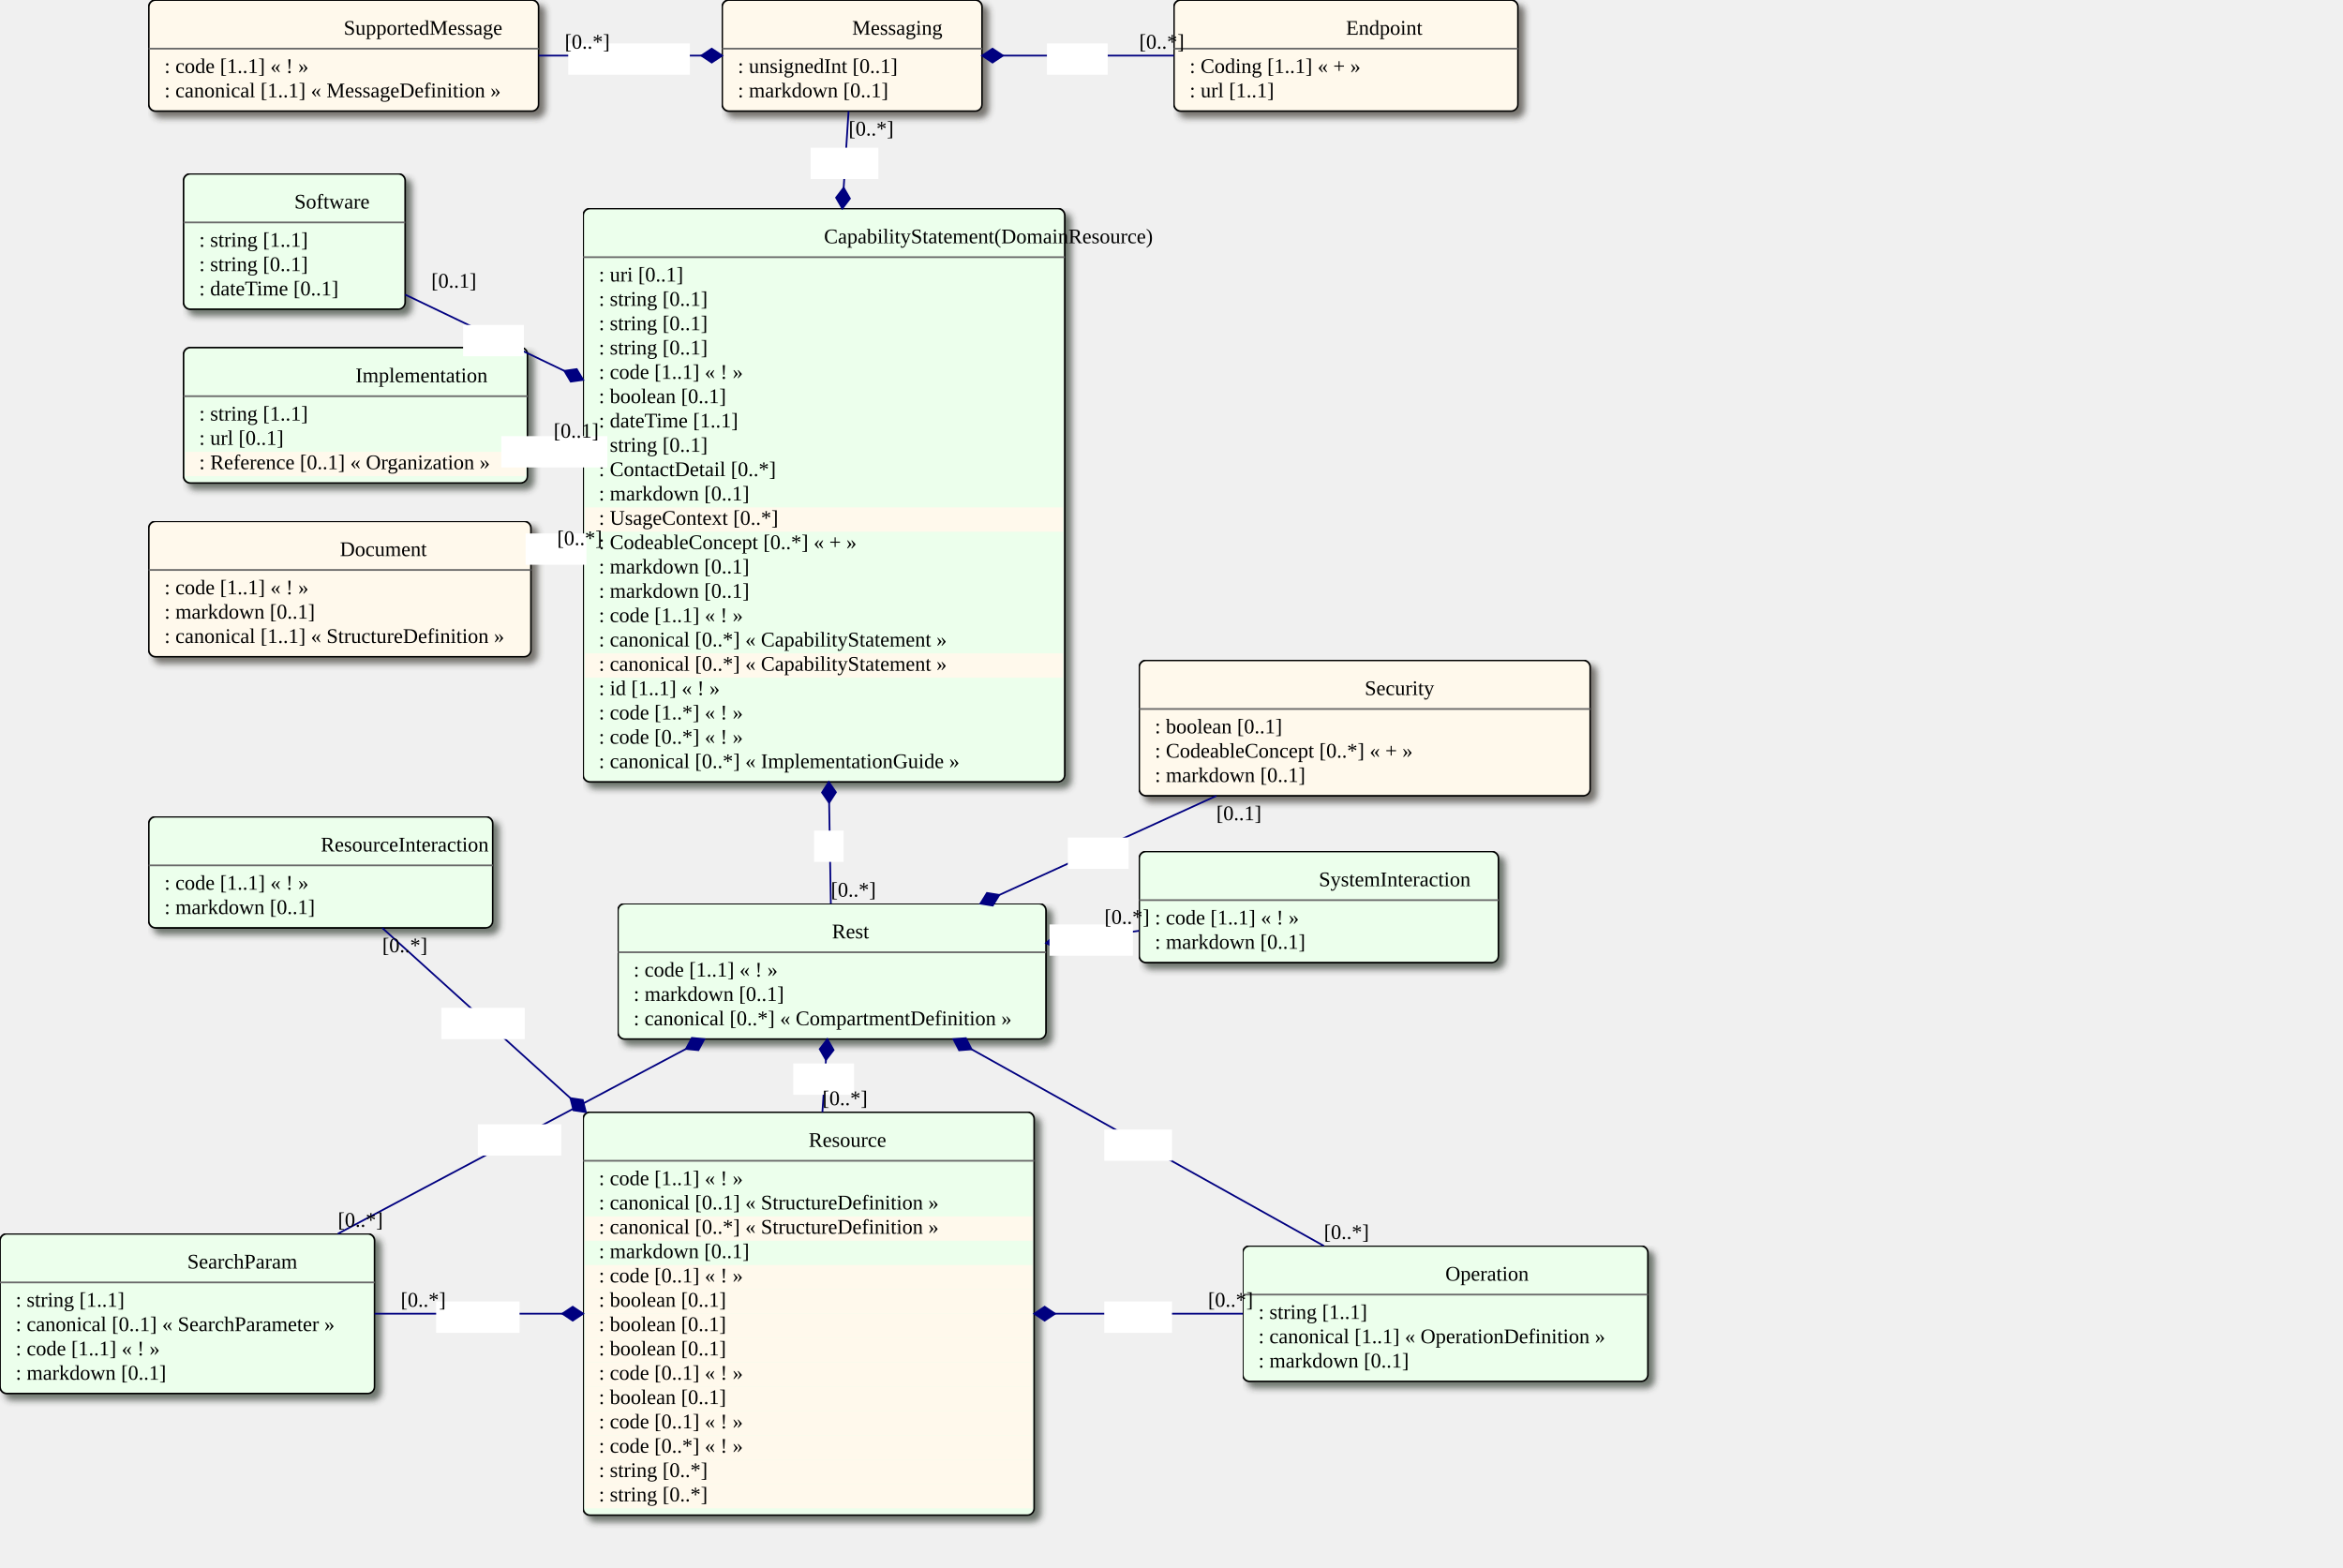
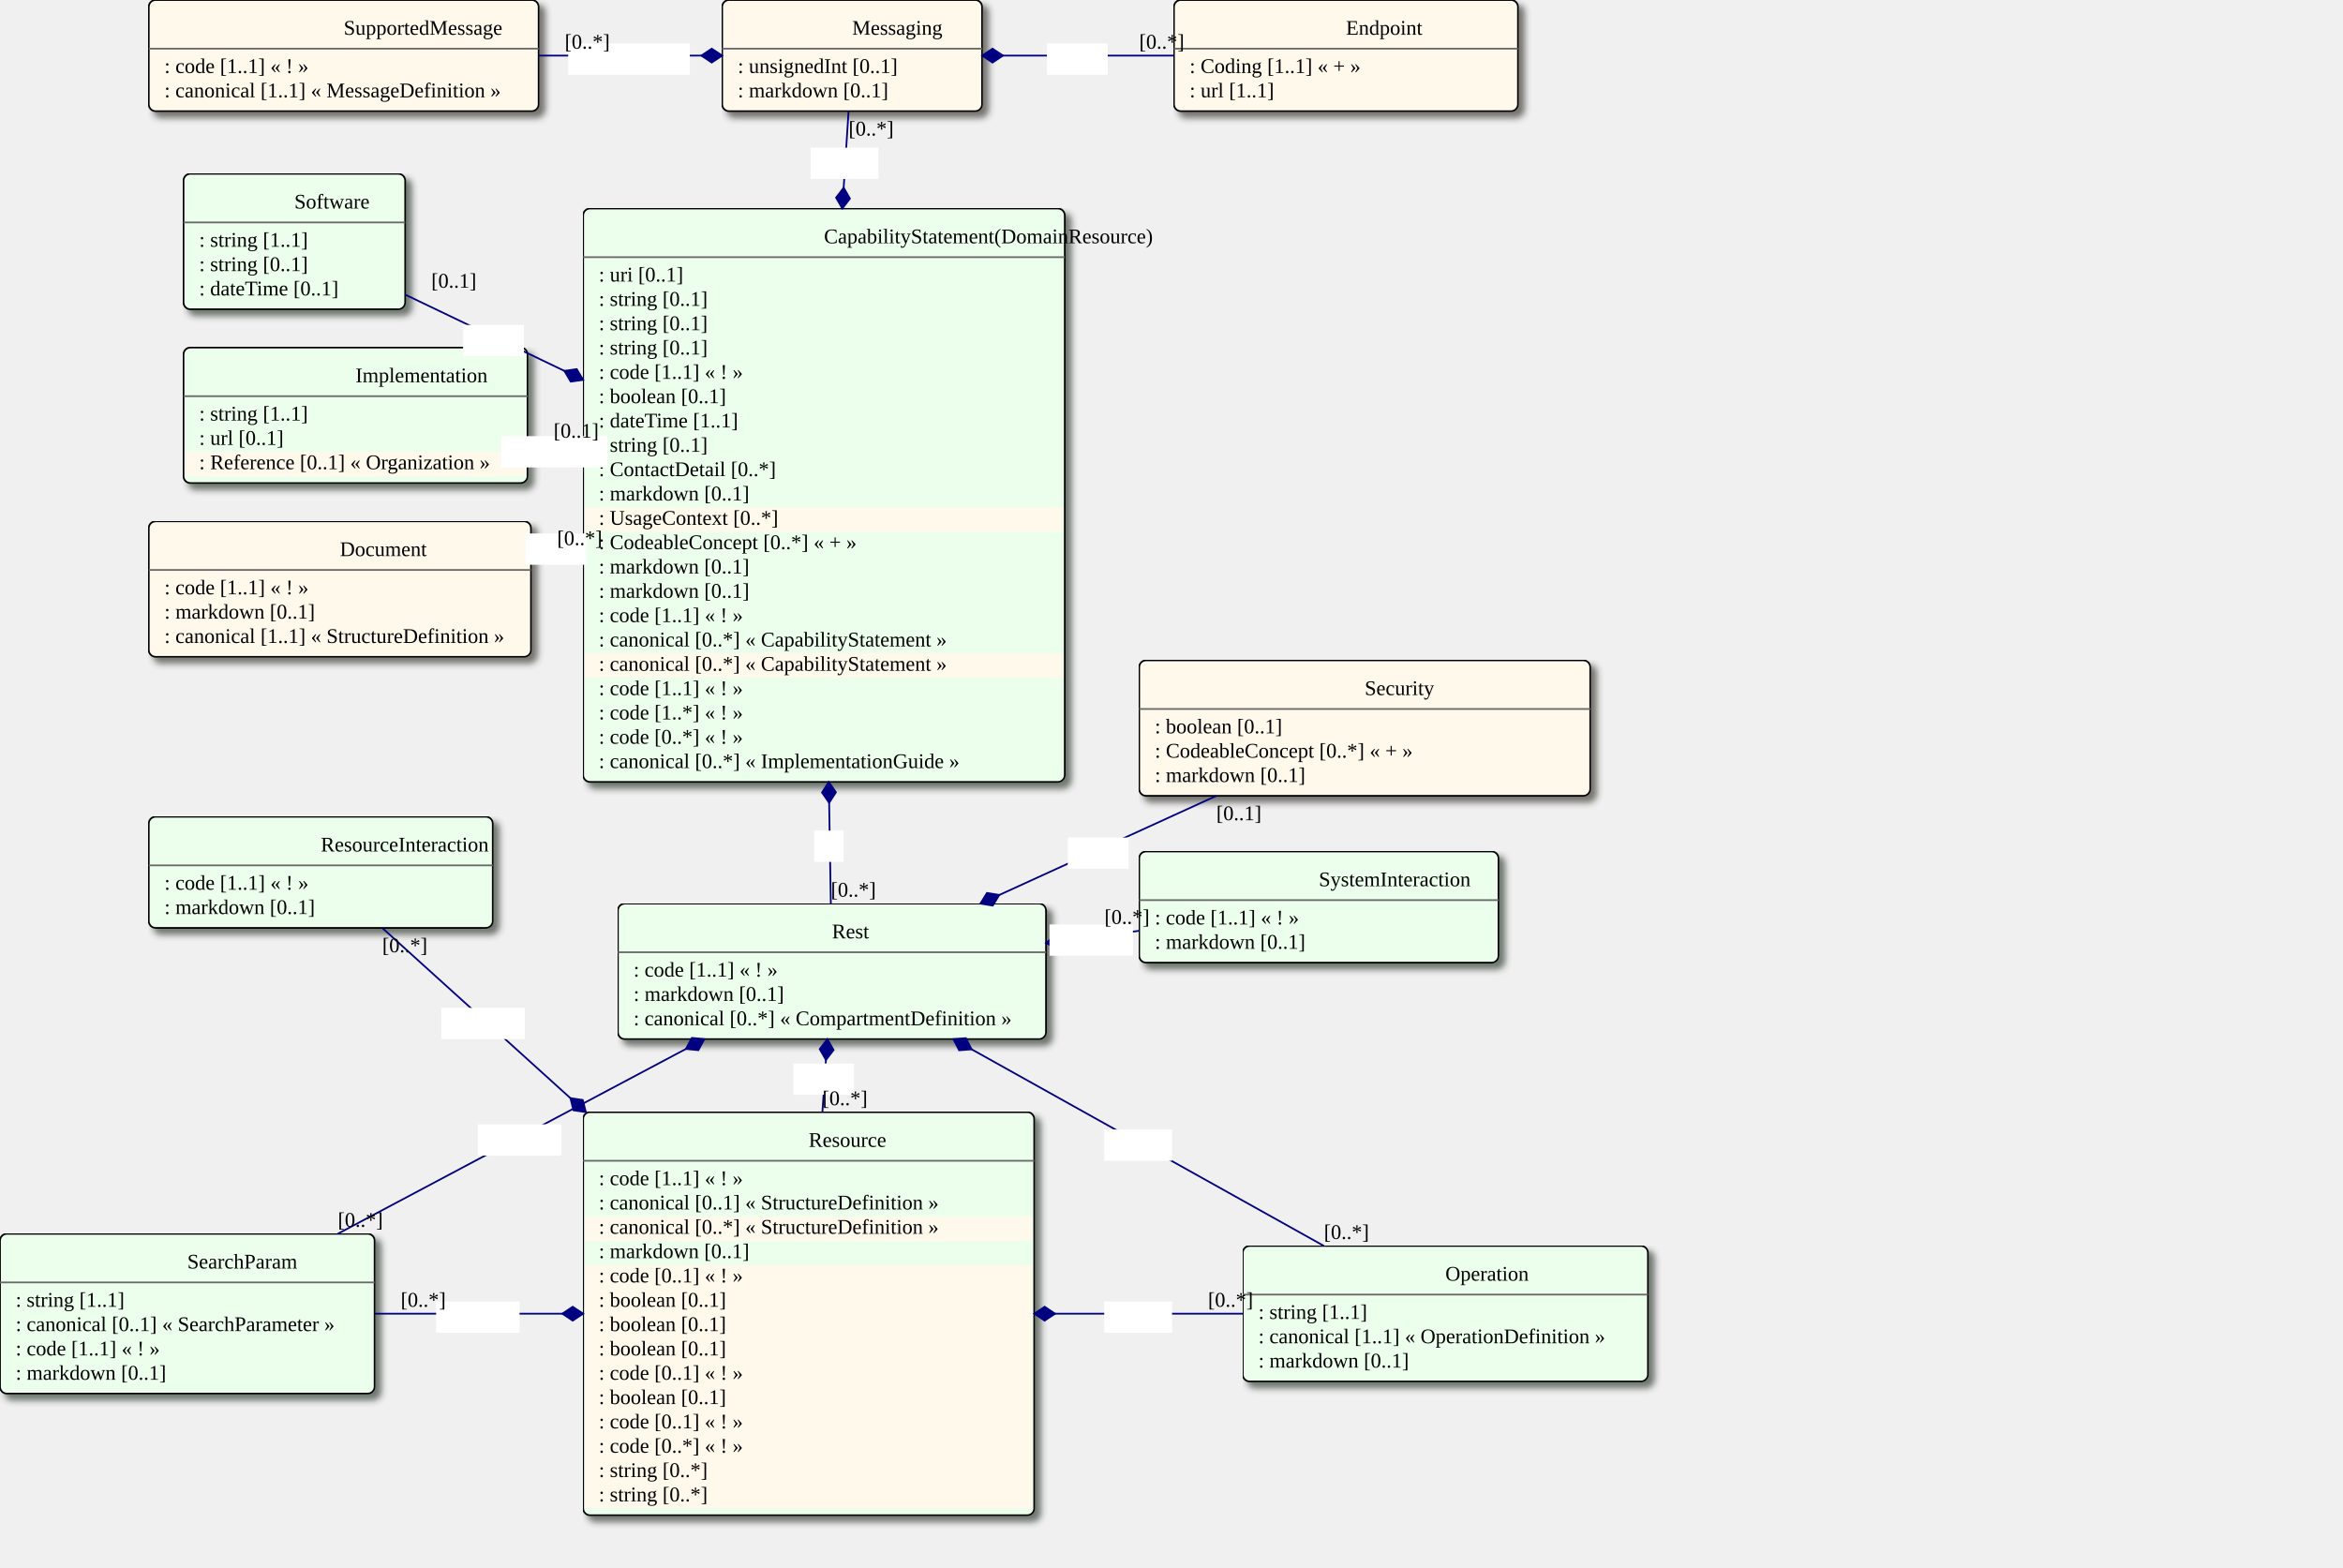
<svg xmlns="http://www.w3.org/2000/svg" xmlns:xlink="http://www.w3.org/1999/xlink" id="n265" version="1.1" width="1348.4" height="902.0">
  <defs>
    <filter id="shadow1" x="0" y="0" width="200%" height="200%">
      <feOffset result="offOut" in="SourceGraphic" dx="3" dy="3" />
      <feColorMatrix result="matrixOut" in="offOut" type="matrix" values="0.2 0 0 0 0 0 0.2 0 0 0 0 0 0.2 0 0 0 0 0 1 0" />
      <feGaussianBlur result="blurOut" in="matrixOut" stdDeviation="2" />
      <feBlend in="SourceGraphic" in2="blurOut" mode="normal" />
    </filter>
  </defs>
  <g id="n266">
    <rect id="CapabilityStatement" x="335.6" y="120.0" rx="4" ry="4" width="277.2" height="330.0" filter="url(#shadow1)" style="fill:#ecffec;stroke:black;stroke-width:1" />
    <line id="n267" x1="335.6" y1="148.0" x2="612.8" y2="148.0" style="stroke:dimgrey;stroke-width:1" />
    <text id="n268" x="474.2" y="140.0" fill="black" class="diagram-class-title  diagram-class-resource">CapabilityStatement<tspan class="diagram-class-title-link"> (<a id="n269" xlink:href="domainresource.html" class="diagram-class-reference">DomainResource</a>)</tspan>
    </text>
    <text id="n270" x="341.6" y="162.0" fill="black" class="diagram-class-detail">
      <a id="n271" xlink:href="capabilitystatement-definitions.html#CapabilityStatement.url" /> : <a id="n272" xlink:href="datatypes.html#uri">uri</a> [0..1]</text>
    <text id="n276" x="341.6" y="176.0" fill="black" class="diagram-class-detail">
      <a id="n277" xlink:href="capabilitystatement-definitions.html#CapabilityStatement.version" /> : <a id="n278" xlink:href="datatypes.html#string">string</a> [0..1]</text>
    <text id="n282" x="341.6" y="190.0" fill="black" class="diagram-class-detail">
      <a id="n283" xlink:href="capabilitystatement-definitions.html#CapabilityStatement.name" /> : <a id="n284" xlink:href="datatypes.html#string">string</a> [0..1]</text>
    <text id="n288" x="341.6" y="204.0" fill="black" class="diagram-class-detail">
      <a id="n289" xlink:href="capabilitystatement-definitions.html#CapabilityStatement.title" /> : <a id="n290" xlink:href="datatypes.html#string">string</a> [0..1]</text>
    <text id="n294" x="341.6" y="218.0" fill="black" class="diagram-class-detail">
      <a id="n295" xlink:href="capabilitystatement-definitions.html#CapabilityStatement.status" /> : <a id="n296" xlink:href="datatypes.html#code">code</a> [1..1] « <a id="n297" xlink:href="valueset-publication-status.html" />! »</text>
    <text id="n304" x="341.6" y="232.0" fill="black" class="diagram-class-detail">
      <a id="n305" xlink:href="capabilitystatement-definitions.html#CapabilityStatement.experimental" /> : <a id="n306" xlink:href="datatypes.html#boolean">boolean</a> [0..1]</text>
    <text id="n310" x="341.6" y="246.0" fill="black" class="diagram-class-detail">
      <a id="n311" xlink:href="capabilitystatement-definitions.html#CapabilityStatement.date" /> : <a id="n312" xlink:href="datatypes.html#dateTime">dateTime</a> [1..1]</text>
    <text id="n316" x="341.6" y="260.0" fill="black" class="diagram-class-detail">
      <a id="n317" xlink:href="capabilitystatement-definitions.html#CapabilityStatement.publisher" /> : <a id="n318" xlink:href="datatypes.html#string">string</a> [0..1]</text>
    <text id="n322" x="341.6" y="274.0" fill="black" class="diagram-class-detail">
      <a id="n323" xlink:href="capabilitystatement-definitions.html#CapabilityStatement.contact" /> : <a id="n324" xlink:href="metadatatypes.html#ContactDetail">ContactDetail</a> [0..*]</text>
    <text id="n328" x="341.6" y="288.0" fill="black" class="diagram-class-detail">
      <a id="n329" xlink:href="capabilitystatement-definitions.html#CapabilityStatement.description" /> : <a id="n330" xlink:href="datatypes.html#markdown">markdown</a> [0..1]</text>
    <rect id="n334" x="336.6" y="292.0" width="275.2" height="14.0" style="fill:#fff9ec;stroke:black;stroke-width:0" />
    <text id="n335" x="341.6" y="302.0" fill="black" class="diagram-class-detail">
      <a id="n336" xlink:href="capabilitystatement-definitions.html#CapabilityStatement.useContext" /> : <a id="n337" xlink:href="metadatatypes.html#UsageContext">UsageContext</a> [0..*]</text>
    <text id="n342" x="341.6" y="316.0" fill="black" class="diagram-class-detail">
      <a id="n343" xlink:href="capabilitystatement-definitions.html#CapabilityStatement.jurisdiction" /> : <a id="n344" xlink:href="datatypes.html#CodeableConcept">CodeableConcept</a> [0..*] « <a id="n345" xlink:href="valueset-jurisdiction.html" />+ »</text>
    <text id="n352" x="341.6" y="330.0" fill="black" class="diagram-class-detail">
      <a id="n353" xlink:href="capabilitystatement-definitions.html#CapabilityStatement.purpose" /> : <a id="n354" xlink:href="datatypes.html#markdown">markdown</a> [0..1]</text>
    <text id="n358" x="341.6" y="344.0" fill="black" class="diagram-class-detail">
      <a id="n359" xlink:href="capabilitystatement-definitions.html#CapabilityStatement.copyright" /> : <a id="n360" xlink:href="datatypes.html#markdown">markdown</a> [0..1]</text>
    <text id="n364" x="341.6" y="358.0" fill="black" class="diagram-class-detail">
      <a id="n365" xlink:href="capabilitystatement-definitions.html#CapabilityStatement.kind" /> : <a id="n366" xlink:href="datatypes.html#code">code</a> [1..1] « <a id="n367" xlink:href="valueset-capability-statement-kind.html" />! »</text>
    <text id="n374" x="341.6" y="372.0" fill="black" class="diagram-class-detail">
      <a id="n375" xlink:href="capabilitystatement-definitions.html#CapabilityStatement.instantiates" /> : <a id="n376" xlink:href="datatypes.html#canonical">canonical</a> [0..*] « <a id="n377" xlink:href="capabilitystatement.html#CapabilityStatement">CapabilityStatement</a> »</text>
    <rect id="n382" x="336.6" y="376.0" width="275.2" height="14.0" style="fill:#fff9ec;stroke:black;stroke-width:0" />
    <text id="n383" x="341.6" y="386.0" fill="black" class="diagram-class-detail">
      <a id="n384" xlink:href="capabilitystatement-definitions.html#CapabilityStatement.imports" /> : <a id="n385" xlink:href="datatypes.html#canonical">canonical</a> [0..*] « <a id="n386" xlink:href="capabilitystatement.html#CapabilityStatement">CapabilityStatement</a> »</text>
    <text id="n392" x="341.6" y="400.0" fill="black" class="diagram-class-detail">
-       <a id="n393" xlink:href="capabilitystatement-definitions.html#CapabilityStatement.fhirVersion" /> : <a id="n394" xlink:href="datatypes.html#id">id</a> [1..1] « <a id="n395" xlink:href="valueset-fhir-versions.html" />! »</text>
+       <a id="n393" xlink:href="capabilitystatement-definitions.html#CapabilityStatement.fhirVersion" /> : <a id="n394" xlink:href="datatypes.html#code">code</a> [1..1] « <a id="n395" xlink:href="valueset-FHIR-version.html" />! »</text>
    <text id="n402" x="341.6" y="414.0" fill="black" class="diagram-class-detail">
      <a id="n403" xlink:href="capabilitystatement-definitions.html#CapabilityStatement.format" /> : <a id="n404" xlink:href="datatypes.html#code">code</a> [1..*] « <a id="n405" xlink:href="valueset-mimetypes.html" />! »</text>
    <text id="n412" x="341.6" y="428.0" fill="black" class="diagram-class-detail">
      <a id="n413" xlink:href="capabilitystatement-definitions.html#CapabilityStatement.patchFormat" /> : <a id="n414" xlink:href="datatypes.html#code">code</a> [0..*] « <a id="n415" xlink:href="valueset-mimetypes.html" />! »</text>
    <text id="n422" x="341.6" y="442.0" fill="black" class="diagram-class-detail">
      <a id="n423" xlink:href="capabilitystatement-definitions.html#CapabilityStatement.implementationGuide" /> : <a id="n424" xlink:href="datatypes.html#canonical">canonical</a> [0..*] « <a id="n425" xlink:href="implementationguide.html#ImplementationGuide">ImplementationGuide</a> »</text>
  </g>
  <g id="n430">
    <rect id="CapabilityStatement.software" x="105.6" y="100.0" rx="4" ry="4" width="127.6" height="78.0" filter="url(#shadow1)" style="fill:#ecffec;stroke:black;stroke-width:1" />
    <line id="n431" x1="105.6" y1="128.0" x2="233.2" y2="128.0" style="stroke:dimgrey;stroke-width:1" />
    <text id="n432" x="169.4" y="120.0" fill="black" class="diagram-class-title">Software</text>
    <text id="n433" x="111.6" y="142.0" fill="black" class="diagram-class-detail">
      <a id="n434" xlink:href="capabilitystatement-definitions.html#CapabilityStatement.software.name" /> : <a id="n435" xlink:href="datatypes.html#string">string</a> [1..1]</text>
    <text id="n439" x="111.6" y="156.0" fill="black" class="diagram-class-detail">
      <a id="n440" xlink:href="capabilitystatement-definitions.html#CapabilityStatement.software.version" /> : <a id="n441" xlink:href="datatypes.html#string">string</a> [0..1]</text>
    <text id="n445" x="111.6" y="170.0" fill="black" class="diagram-class-detail">
      <a id="n446" xlink:href="capabilitystatement-definitions.html#CapabilityStatement.software.releaseDate" /> : <a id="n447" xlink:href="datatypes.html#dateTime">dateTime</a> [0..1]</text>
  </g>
  <g id="n451">
    <rect id="CapabilityStatement.implementation" x="105.6" y="200.0" rx="4" ry="4" width="198" height="78.0" filter="url(#shadow1)" style="fill:#ecffec;stroke:black;stroke-width:1" />
    <line id="n452" x1="105.6" y1="228.0" x2="303.6" y2="228.0" style="stroke:dimgrey;stroke-width:1" />
    <text id="n453" x="204.6" y="220.0" fill="black" class="diagram-class-title">Implementation</text>
    <text id="n454" x="111.6" y="242.0" fill="black" class="diagram-class-detail">
      <a id="n455" xlink:href="capabilitystatement-definitions.html#CapabilityStatement.implementation.description" /> : <a id="n456" xlink:href="datatypes.html#string">string</a> [1..1]</text>
    <text id="n460" x="111.6" y="256.0" fill="black" class="diagram-class-detail">
      <a id="n461" xlink:href="capabilitystatement-definitions.html#CapabilityStatement.implementation.url" /> : <a id="n462" xlink:href="datatypes.html#url">url</a> [0..1]</text>
    <rect id="n466" x="106.6" y="260.0" width="196" height="14.0" style="fill:#fff9ec;stroke:black;stroke-width:0" />
    <text id="n467" x="111.6" y="270.0" fill="black" class="diagram-class-detail">
      <a id="n468" xlink:href="capabilitystatement-definitions.html#CapabilityStatement.implementation.custodian" /> : <a id="n469" xlink:href="references.html#Reference">Reference</a> [0..1] « <a id="n470" xlink:href="organization.html#Organization">Organization</a> »</text>
  </g>
  <g id="n476">
    <rect id="CapabilityStatement.rest" x="355.6" y="520.0" rx="4" ry="4" width="246.4" height="78.0" filter="url(#shadow1)" style="fill:#ecffec;stroke:black;stroke-width:1" />
    <line id="n477" x1="355.6" y1="548.0" x2="602.0" y2="548.0" style="stroke:dimgrey;stroke-width:1" />
    <text id="n478" x="478.8" y="540.0" fill="black" class="diagram-class-title">Rest</text>
    <text id="n479" x="361.6" y="562.0" fill="black" class="diagram-class-detail">
      <a id="n480" xlink:href="capabilitystatement-definitions.html#CapabilityStatement.rest.mode" /> : <a id="n481" xlink:href="datatypes.html#code">code</a> [1..1] « <a id="n482" xlink:href="valueset-restful-capability-mode.html" />! »</text>
    <text id="n489" x="361.6" y="576.0" fill="black" class="diagram-class-detail">
      <a id="n490" xlink:href="capabilitystatement-definitions.html#CapabilityStatement.rest.documentation" /> : <a id="n491" xlink:href="datatypes.html#markdown">markdown</a> [0..1]</text>
    <text id="n495" x="361.6" y="590.0" fill="black" class="diagram-class-detail">
      <a id="n496" xlink:href="capabilitystatement-definitions.html#CapabilityStatement.rest.compartment" /> : <a id="n497" xlink:href="datatypes.html#canonical">canonical</a> [0..*] « <a id="n498" xlink:href="compartmentdefinition.html#CompartmentDefinition">CompartmentDefinition</a> »</text>
  </g>
  <g id="n503">
    <rect id="CapabilityStatement.rest.security" x="655.6" y="380.0" rx="4" ry="4" width="259.6" height="78.0" filter="url(#shadow1)" style="fill:#fff9ec;stroke:black;stroke-width:1" />
    <line id="n504" x1="655.6" y1="408.0" x2="915.2" y2="408.0" style="stroke:dimgrey;stroke-width:1" />
    <text id="n505" x="785.4" y="400.0" fill="black" class="diagram-class-title">Security</text>
    <text id="n506" x="661.6" y="422.0" fill="black" class="diagram-class-detail">
      <a id="n507" xlink:href="capabilitystatement-definitions.html#CapabilityStatement.rest.security.cors" /> : <a id="n508" xlink:href="datatypes.html#boolean">boolean</a> [0..1]</text>
    <text id="n512" x="661.6" y="436.0" fill="black" class="diagram-class-detail">
      <a id="n513" xlink:href="capabilitystatement-definitions.html#CapabilityStatement.rest.security.service" /> : <a id="n514" xlink:href="datatypes.html#CodeableConcept">CodeableConcept</a> [0..*] « <a id="n515" xlink:href="valueset-restful-security-service.html" />+ »</text>
    <text id="n522" x="661.6" y="450.0" fill="black" class="diagram-class-detail">
      <a id="n523" xlink:href="capabilitystatement-definitions.html#CapabilityStatement.rest.security.description" /> : <a id="n524" xlink:href="datatypes.html#markdown">markdown</a> [0..1]</text>
  </g>
  <g id="n528">
    <rect id="CapabilityStatement.rest.resource" x="335.6" y="640.0" rx="4" ry="4" width="259.6" height="232.0" filter="url(#shadow1)" style="fill:#ecffec;stroke:black;stroke-width:1" />
    <line id="n529" x1="335.6" y1="668.0" x2="595.2" y2="668.0" style="stroke:dimgrey;stroke-width:1" />
    <text id="n530" x="465.4" y="660.0" fill="black" class="diagram-class-title">Resource</text>
    <text id="n531" x="341.6" y="682.0" fill="black" class="diagram-class-detail">
      <a id="n532" xlink:href="capabilitystatement-definitions.html#CapabilityStatement.rest.resource.type" /> : <a id="n533" xlink:href="datatypes.html#code">code</a> [1..1] « <a id="n534" xlink:href="valueset-resource-types.html" />! »</text>
    <text id="n541" x="341.6" y="696.0" fill="black" class="diagram-class-detail">
      <a id="n542" xlink:href="capabilitystatement-definitions.html#CapabilityStatement.rest.resource.profile" /> : <a id="n543" xlink:href="datatypes.html#canonical">canonical</a> [0..1] « <a id="n544" xlink:href="structuredefinition.html#StructureDefinition">StructureDefinition</a> »</text>
    <rect id="n549" x="336.6" y="700.0" width="257.6" height="14.0" style="fill:#fff9ec;stroke:black;stroke-width:0" />
    <text id="n550" x="341.6" y="710.0" fill="black" class="diagram-class-detail">
      <a id="n551" xlink:href="capabilitystatement-definitions.html#CapabilityStatement.rest.resource.supportedProfile" /> : <a id="n552" xlink:href="datatypes.html#canonical">canonical</a> [0..*] « <a id="n553" xlink:href="structuredefinition.html#StructureDefinition">StructureDefinition</a> »</text>
    <text id="n559" x="341.6" y="724.0" fill="black" class="diagram-class-detail">
      <a id="n560" xlink:href="capabilitystatement-definitions.html#CapabilityStatement.rest.resource.documentation" /> : <a id="n561" xlink:href="datatypes.html#markdown">markdown</a> [0..1]</text>
    <rect id="n565" x="336.6" y="728.0" width="257.6" height="14.0" style="fill:#fff9ec;stroke:black;stroke-width:0" />
    <text id="n566" x="341.6" y="738.0" fill="black" class="diagram-class-detail">
      <a id="n567" xlink:href="capabilitystatement-definitions.html#CapabilityStatement.rest.resource.versioning" /> : <a id="n568" xlink:href="datatypes.html#code">code</a> [0..1] « <a id="n569" xlink:href="valueset-versioning-policy.html" />! »</text>
    <rect id="n577" x="336.6" y="742.0" width="257.6" height="14.0" style="fill:#fff9ec;stroke:black;stroke-width:0" />
    <text id="n578" x="341.6" y="752.0" fill="black" class="diagram-class-detail">
      <a id="n579" xlink:href="capabilitystatement-definitions.html#CapabilityStatement.rest.resource.readHistory" /> : <a id="n580" xlink:href="datatypes.html#boolean">boolean</a> [0..1]</text>
    <rect id="n585" x="336.6" y="756.0" width="257.6" height="14.0" style="fill:#fff9ec;stroke:black;stroke-width:0" />
    <text id="n586" x="341.6" y="766.0" fill="black" class="diagram-class-detail">
      <a id="n587" xlink:href="capabilitystatement-definitions.html#CapabilityStatement.rest.resource.updateCreate" /> : <a id="n588" xlink:href="datatypes.html#boolean">boolean</a> [0..1]</text>
    <rect id="n593" x="336.6" y="770.0" width="257.6" height="14.0" style="fill:#fff9ec;stroke:black;stroke-width:0" />
    <text id="n594" x="341.6" y="780.0" fill="black" class="diagram-class-detail">
      <a id="n595" xlink:href="capabilitystatement-definitions.html#CapabilityStatement.rest.resource.conditionalCreate" /> : <a id="n596" xlink:href="datatypes.html#boolean">boolean</a> [0..1]</text>
    <rect id="n601" x="336.6" y="784.0" width="257.6" height="14.0" style="fill:#fff9ec;stroke:black;stroke-width:0" />
    <text id="n602" x="341.6" y="794.0" fill="black" class="diagram-class-detail">
      <a id="n603" xlink:href="capabilitystatement-definitions.html#CapabilityStatement.rest.resource.conditionalRead" /> : <a id="n604" xlink:href="datatypes.html#code">code</a> [0..1] « <a id="n605" xlink:href="valueset-conditional-read-status.html" />! »</text>
    <rect id="n613" x="336.6" y="798.0" width="257.6" height="14.0" style="fill:#fff9ec;stroke:black;stroke-width:0" />
    <text id="n614" x="341.6" y="808.0" fill="black" class="diagram-class-detail">
      <a id="n615" xlink:href="capabilitystatement-definitions.html#CapabilityStatement.rest.resource.conditionalUpdate" /> : <a id="n616" xlink:href="datatypes.html#boolean">boolean</a> [0..1]</text>
    <rect id="n621" x="336.6" y="812.0" width="257.6" height="14.0" style="fill:#fff9ec;stroke:black;stroke-width:0" />
    <text id="n622" x="341.6" y="822.0" fill="black" class="diagram-class-detail">
      <a id="n623" xlink:href="capabilitystatement-definitions.html#CapabilityStatement.rest.resource.conditionalDelete" /> : <a id="n624" xlink:href="datatypes.html#code">code</a> [0..1] « <a id="n625" xlink:href="valueset-conditional-delete-status.html" />! »</text>
    <rect id="n633" x="336.6" y="826.0" width="257.6" height="14.0" style="fill:#fff9ec;stroke:black;stroke-width:0" />
    <text id="n634" x="341.6" y="836.0" fill="black" class="diagram-class-detail">
      <a id="n635" xlink:href="capabilitystatement-definitions.html#CapabilityStatement.rest.resource.referencePolicy" /> : <a id="n636" xlink:href="datatypes.html#code">code</a> [0..*] « <a id="n637" xlink:href="valueset-reference-handling-policy.html" />! »</text>
    <rect id="n645" x="336.6" y="840.0" width="257.6" height="14.0" style="fill:#fff9ec;stroke:black;stroke-width:0" />
    <text id="n646" x="341.6" y="850.0" fill="black" class="diagram-class-detail">
      <a id="n647" xlink:href="capabilitystatement-definitions.html#CapabilityStatement.rest.resource.searchInclude" /> : <a id="n648" xlink:href="datatypes.html#string">string</a> [0..*]</text>
    <rect id="n653" x="336.6" y="854.0" width="257.6" height="14.0" style="fill:#fff9ec;stroke:black;stroke-width:0" />
    <text id="n654" x="341.6" y="864.0" fill="black" class="diagram-class-detail">
      <a id="n655" xlink:href="capabilitystatement-definitions.html#CapabilityStatement.rest.resource.searchRevInclude" /> : <a id="n656" xlink:href="datatypes.html#string">string</a> [0..*]</text>
  </g>
  <g id="n661">
    <rect id="CapabilityStatement.rest.resource.interaction" x="85.6" y="470.0" rx="4" ry="4" width="198" height="64.0" filter="url(#shadow1)" style="fill:#ecffec;stroke:black;stroke-width:1" />
    <line id="n662" x1="85.6" y1="498.0" x2="283.6" y2="498.0" style="stroke:dimgrey;stroke-width:1" />
    <text id="n663" x="184.6" y="490.0" fill="black" class="diagram-class-title">ResourceInteraction</text>
    <text id="n664" x="91.6" y="512.0" fill="black" class="diagram-class-detail">
      <a id="n665" xlink:href="capabilitystatement-definitions.html#CapabilityStatement.rest.resource.interaction.code" /> : <a id="n666" xlink:href="datatypes.html#code">code</a> [1..1] « <a id="n667" xlink:href="valueset-type-restful-interaction.html" />! »</text>
    <text id="n674" x="91.6" y="526.0" fill="black" class="diagram-class-detail">
      <a id="n675" xlink:href="capabilitystatement-definitions.html#CapabilityStatement.rest.resource.interaction.documentation" /> : <a id="n676" xlink:href="datatypes.html#markdown">markdown</a> [0..1]</text>
  </g>
  <g id="n680">
    <rect id="CapabilityStatement.rest.resource.searchParam" x="0.0" y="710.0" rx="4" ry="4" width="215.6" height="92.0" filter="url(#shadow1)" style="fill:#ecffec;stroke:black;stroke-width:1" />
    <line id="n681" x1="0.0" y1="738.0" x2="215.6" y2="738.0" style="stroke:dimgrey;stroke-width:1" />
    <text id="n682" x="107.8" y="730.0" fill="black" class="diagram-class-title">SearchParam</text>
    <text id="n683" x="6.0" y="752.0" fill="black" class="diagram-class-detail">
      <a id="n684" xlink:href="capabilitystatement-definitions.html#CapabilityStatement.rest.resource.searchParam.name" /> : <a id="n685" xlink:href="datatypes.html#string">string</a> [1..1]</text>
    <text id="n689" x="6.0" y="766.0" fill="black" class="diagram-class-detail">
      <a id="n690" xlink:href="capabilitystatement-definitions.html#CapabilityStatement.rest.resource.searchParam.definition" /> : <a id="n691" xlink:href="datatypes.html#canonical">canonical</a> [0..1] « <a id="n692" xlink:href="searchparameter.html#SearchParameter">SearchParameter</a> »</text>
    <text id="n697" x="6.0" y="780.0" fill="black" class="diagram-class-detail">
      <a id="n698" xlink:href="capabilitystatement-definitions.html#CapabilityStatement.rest.resource.searchParam.type" /> : <a id="n699" xlink:href="datatypes.html#code">code</a> [1..1] « <a id="n700" xlink:href="valueset-search-param-type.html" />! »</text>
    <text id="n707" x="6.0" y="794.0" fill="black" class="diagram-class-detail">
      <a id="n708" xlink:href="capabilitystatement-definitions.html#CapabilityStatement.rest.resource.searchParam.documentation" /> : <a id="n709" xlink:href="datatypes.html#markdown">markdown</a> [0..1]</text>
  </g>
  <g id="n713">
    <rect id="CapabilityStatement.rest.resource.operation" x="715.2" y="717.0" rx="4" ry="4" width="233.2" height="78.0" filter="url(#shadow1)" style="fill:#ecffec;stroke:black;stroke-width:1" />
    <line id="n714" x1="715.2" y1="745.0" x2="948.4" y2="745.0" style="stroke:dimgrey;stroke-width:1" />
    <text id="n715" x="831.8" y="737.0" fill="black" class="diagram-class-title">Operation</text>
    <text id="n716" x="721.2" y="759.0" fill="black" class="diagram-class-detail">
      <a id="n717" xlink:href="capabilitystatement-definitions.html#CapabilityStatement.rest.resource.operation.name" /> : <a id="n718" xlink:href="datatypes.html#string">string</a> [1..1]</text>
    <text id="n722" x="721.2" y="773.0" fill="black" class="diagram-class-detail">
      <a id="n723" xlink:href="capabilitystatement-definitions.html#CapabilityStatement.rest.resource.operation.definition" /> : <a id="n724" xlink:href="datatypes.html#canonical">canonical</a> [1..1] « <a id="n725" xlink:href="operationdefinition.html#OperationDefinition">OperationDefinition</a> »</text>
    <text id="n730" x="721.2" y="787.0" fill="black" class="diagram-class-detail">
      <a id="n731" xlink:href="capabilitystatement-definitions.html#CapabilityStatement.rest.resource.operation.documentation" /> : <a id="n732" xlink:href="datatypes.html#markdown">markdown</a> [0..1]</text>
  </g>
  <g id="n736">
    <rect id="CapabilityStatement.rest.interaction" x="655.6" y="490.0" rx="4" ry="4" width="206.8" height="64.0" filter="url(#shadow1)" style="fill:#ecffec;stroke:black;stroke-width:1" />
    <line id="n737" x1="655.6" y1="518.0" x2="862.4" y2="518.0" style="stroke:dimgrey;stroke-width:1" />
    <text id="n738" x="759.0" y="510.0" fill="black" class="diagram-class-title">SystemInteraction</text>
    <text id="n739" x="661.6" y="532.0" fill="black" class="diagram-class-detail">
      <a id="n740" xlink:href="capabilitystatement-definitions.html#CapabilityStatement.rest.interaction.code" /> : <a id="n741" xlink:href="datatypes.html#code">code</a> [1..1] « <a id="n742" xlink:href="valueset-system-restful-interaction.html" />! »</text>
    <text id="n749" x="661.6" y="546.0" fill="black" class="diagram-class-detail">
      <a id="n750" xlink:href="capabilitystatement-definitions.html#CapabilityStatement.rest.interaction.documentation" /> : <a id="n751" xlink:href="datatypes.html#markdown">markdown</a> [0..1]</text>
  </g>
  <g id="n755">
    <rect id="CapabilityStatement.messaging" x="415.6" y="0.0" rx="4" ry="4" width="149.6" height="64.0" filter="url(#shadow1)" style="fill:#fff9ec;stroke:black;stroke-width:1" />
    <line id="n756" x1="415.6" y1="28.0" x2="565.2" y2="28.0" style="stroke:dimgrey;stroke-width:1" />
    <text id="n757" x="490.4" y="20.0" fill="black" class="diagram-class-title">Messaging</text>
    <text id="n758" x="421.6" y="42.0" fill="black" class="diagram-class-detail">
      <a id="n759" xlink:href="capabilitystatement-definitions.html#CapabilityStatement.messaging.reliableCache" /> : <a id="n760" xlink:href="datatypes.html#unsignedInt">unsignedInt</a> [0..1]</text>
    <text id="n764" x="421.6" y="56.0" fill="black" class="diagram-class-detail">
      <a id="n765" xlink:href="capabilitystatement-definitions.html#CapabilityStatement.messaging.documentation" /> : <a id="n766" xlink:href="datatypes.html#markdown">markdown</a> [0..1]</text>
  </g>
  <g id="n770">
    <rect id="CapabilityStatement.messaging.endpoint" x="675.6" y="0.0" rx="4" ry="4" width="198" height="64.0" filter="url(#shadow1)" style="fill:#fff9ec;stroke:black;stroke-width:1" />
    <line id="n771" x1="675.6" y1="28.0" x2="873.6" y2="28.0" style="stroke:dimgrey;stroke-width:1" />
    <text id="n772" x="774.6" y="20.0" fill="black" class="diagram-class-title">Endpoint</text>
    <text id="n773" x="681.6" y="42.0" fill="black" class="diagram-class-detail">
      <a id="n774" xlink:href="capabilitystatement-definitions.html#CapabilityStatement.messaging.endpoint.protocol" /> : <a id="n775" xlink:href="datatypes.html#Coding">Coding</a> [1..1] « <a id="n776" xlink:href="valueset-message-transport.html" />+ »</text>
    <text id="n783" x="681.6" y="56.0" fill="black" class="diagram-class-detail">
      <a id="n784" xlink:href="capabilitystatement-definitions.html#CapabilityStatement.messaging.endpoint.address" /> : <a id="n785" xlink:href="datatypes.html#url">url</a> [1..1]</text>
  </g>
  <g id="n789">
    <rect id="CapabilityStatement.messaging.supportedMessage" x="85.6" y="0.0" rx="4" ry="4" width="224.4" height="64.0" filter="url(#shadow1)" style="fill:#fff9ec;stroke:black;stroke-width:1" />
    <line id="n790" x1="85.6" y1="28.0" x2="310.0" y2="28.0" style="stroke:dimgrey;stroke-width:1" />
    <text id="n791" x="197.8" y="20.0" fill="black" class="diagram-class-title">SupportedMessage</text>
    <text id="n792" x="91.6" y="42.0" fill="black" class="diagram-class-detail">
      <a id="n793" xlink:href="capabilitystatement-definitions.html#CapabilityStatement.messaging.supportedMessage.mode" /> : <a id="n794" xlink:href="datatypes.html#code">code</a> [1..1] « <a id="n795" xlink:href="valueset-event-capability-mode.html" />! »</text>
    <text id="n802" x="91.6" y="56.0" fill="black" class="diagram-class-detail">
      <a id="n803" xlink:href="capabilitystatement-definitions.html#CapabilityStatement.messaging.supportedMessage.definition" /> : <a id="n804" xlink:href="datatypes.html#canonical">canonical</a> [1..1] « <a id="n805" xlink:href="messagedefinition.html#MessageDefinition">MessageDefinition</a> »</text>
  </g>
  <g id="n810">
    <rect id="CapabilityStatement.document" x="85.6" y="300.0" rx="4" ry="4" width="220" height="78.0" filter="url(#shadow1)" style="fill:#fff9ec;stroke:black;stroke-width:1" />
    <line id="n811" x1="85.6" y1="328.0" x2="305.6" y2="328.0" style="stroke:dimgrey;stroke-width:1" />
    <text id="n812" x="195.6" y="320.0" fill="black" class="diagram-class-title">Document</text>
    <text id="n813" x="91.6" y="342.0" fill="black" class="diagram-class-detail">
      <a id="n814" xlink:href="capabilitystatement-definitions.html#CapabilityStatement.document.mode" /> : <a id="n815" xlink:href="datatypes.html#code">code</a> [1..1] « <a id="n816" xlink:href="valueset-document-mode.html" />! »</text>
    <text id="n823" x="91.6" y="356.0" fill="black" class="diagram-class-detail">
      <a id="n824" xlink:href="capabilitystatement-definitions.html#CapabilityStatement.document.documentation" /> : <a id="n825" xlink:href="datatypes.html#markdown">markdown</a> [0..1]</text>
    <text id="n829" x="91.6" y="370.0" fill="black" class="diagram-class-detail">
      <a id="n830" xlink:href="capabilitystatement-definitions.html#CapabilityStatement.document.profile" /> : <a id="n831" xlink:href="datatypes.html#canonical">canonical</a> [1..1] « <a id="n832" xlink:href="structuredefinition.html#StructureDefinition">StructureDefinition</a> »</text>
  </g>
  <line id="n837" x1="335.6" y1="218.61" x2="233.2" y2="169.56" style="stroke:navy;stroke-width:1" />
  <polygon id="n838" points="335.6,218.61 341.6,222.61 347.6,218.61 341.6,214.61 335.6,218.61" style="fill:navy;stroke:navy;stroke-width:1" transform="rotate(-154.4055 335.6 218.6102)" />
  <rect id="n839" x="266.5" y="187.0" width="35.0" height="18.0" style="fill:white;stroke:black;stroke-width:0" />
  <text id="n840" x="284.0" y="197.0" fill="black" class="diagram-class-linkage">
    <a id="n841" xlink:href="capabilitystatement-definitions.html#CapabilityStatement.software" />
  </text>
  <text id="n842" x="248.2" y="165.56" fill="black" class="diagram-class-linkage">[0..1]</text>
  <line id="n843" x1="335.6" y1="261.352" x2="303.6" y2="255.892" style="stroke:navy;stroke-width:1" />
  <polygon id="n844" points="335.6,261.352 341.6,265.352 347.6,261.352 341.6,257.352 335.6,261.352" style="fill:navy;stroke:navy;stroke-width:1" transform="rotate(-170.3173 335.6 261.3516)" />
  <rect id="n845" x="288.5" y="251.0" width="61.0" height="18.0" style="fill:white;stroke:black;stroke-width:0" />
  <text id="n846" x="319.0" y="261.0" fill="black" class="diagram-class-linkage">
    <a id="n847" xlink:href="capabilitystatement-definitions.html#CapabilityStatement.implementation" />
  </text>
  <text id="n848" x="318.6" y="251.892" fill="black" class="diagram-class-linkage">[0..1]</text>
  <line id="n849" x1="564.21" y1="520.0" x2="699.99" y2="458" style="stroke:navy;stroke-width:1" />
  <polygon id="n850" points="564.21,520.0 570.21,524.0 576.21,520.0 570.21,516.0 564.21,520.0" style="fill:navy;stroke:navy;stroke-width:1" transform="rotate(-24.54243 564.21 520.0)" />
  <rect id="n851" x="614.5" y="482.0" width="35.0" height="18.0" style="fill:white;stroke:black;stroke-width:0" />
  <text id="n852" x="632.0" y="492.0" fill="black" class="diagram-class-linkage">
    <a id="n853" xlink:href="capabilitystatement-definitions.html#CapabilityStatement.rest.security" />
  </text>
  <text id="n854" x="699.99" y="472" fill="black" class="diagram-class-linkage">[0..1]</text>
  <line id="n855" x1="337.161" y1="640.0" x2="219.976" y2="534" style="stroke:navy;stroke-width:1" />
  <polygon id="n856" points="337.161,640.0 343.161,644.0 349.161,640.0 343.161,636.0 337.161,640.0" style="fill:navy;stroke:navy;stroke-width:1" transform="rotate(-137.8688 337.1606 640.0)" />
  <rect id="n857" x="254.0" y="580.0" width="48.0" height="18.0" style="fill:white;stroke:black;stroke-width:0" />
  <text id="n858" x="278.0" y="590.0" fill="black" class="diagram-class-linkage">
    <a id="n859" xlink:href="capabilitystatement-definitions.html#CapabilityStatement.rest.resource.interaction" />
  </text>
  <text id="n860" x="219.976" y="548" fill="black" class="diagram-class-linkage">[0..*]</text>
  <line id="n861" x1="335.6" y1="756.0" x2="215.6" y2="756.0" style="stroke:navy;stroke-width:1" />
  <polygon id="n862" points="335.6,756.0 341.6,760.0 347.6,756.0 341.6,752.0 335.6,756.0" style="fill:navy;stroke:navy;stroke-width:1" transform="rotate(180.0 335.6 756.0)" />
  <rect id="n863" x="251.0" y="749.0" width="48.0" height="18.0" style="fill:white;stroke:black;stroke-width:0" />
  <text id="n864" x="275.0" y="759.0" fill="black" class="diagram-class-linkage">
    <a id="n865" xlink:href="capabilitystatement-definitions.html#CapabilityStatement.rest.resource.searchParam" />
  </text>
  <text id="n866" x="230.6" y="752.0" fill="black" class="diagram-class-linkage">[0..*]</text>
  <line id="n867" x1="595.2" y1="756.0" x2="715.2" y2="756.0" style="stroke:navy;stroke-width:1" />
  <polygon id="n868" points="595.2,756.0 601.2,760.0 607.2,756.0 601.2,752.0 595.2,756.0" style="fill:navy;stroke:navy;stroke-width:1" transform="rotate(0.0 595.2 756.0)" />
  <rect id="n869" x="635.5" y="749.0" width="39.0" height="18.0" style="fill:white;stroke:black;stroke-width:0" />
  <text id="n870" x="655.0" y="759.0" fill="black" class="diagram-class-linkage">
    <a id="n871" xlink:href="capabilitystatement-definitions.html#CapabilityStatement.rest.resource.operation" />
  </text>
  <text id="n872" x="695.2" y="752.0" fill="black" class="diagram-class-linkage">[0..*]</text>
  <line id="n873" x1="476.147" y1="598.0" x2="473.29" y2="640.0" style="stroke:navy;stroke-width:1" />
  <polygon id="n874" points="476.147,598.0 482.147,602.0 488.147,598.0 482.147,594.0 476.147,598.0" style="fill:navy;stroke:navy;stroke-width:1" transform="rotate(93.89128 476.1472 598.0)" />
  <rect id="n875" x="456.5" y="612.0" width="35.0" height="18.0" style="fill:white;stroke:black;stroke-width:0" />
  <text id="n876" x="474.0" y="622.0" fill="black" class="diagram-class-linkage">
    <a id="n877" xlink:href="capabilitystatement-definitions.html#CapabilityStatement.rest.resource" />
  </text>
  <text id="n878" x="473.29" y="636.0" fill="black" class="diagram-class-linkage">[0..*]</text>
  <line id="n879" x1="602.0" y1="542.732" x2="655.6" y2="535.654" style="stroke:navy;stroke-width:1" />
  <polygon id="n880" points="602.0,542.732 608.0,546.732 614.0,542.732 608.0,538.732 602.0,542.732" style="fill:navy;stroke:navy;stroke-width:1" transform="rotate(-7.522304 602.0 542.7316)" />
  <rect id="n881" x="604.0" y="532.0" width="48.0" height="18.0" style="fill:white;stroke:black;stroke-width:0" />
  <text id="n882" x="628.0" y="542.0" fill="black" class="diagram-class-linkage">
    <a id="n883" xlink:href="capabilitystatement-definitions.html#CapabilityStatement.rest.interaction" />
  </text>
  <text id="n884" x="635.6" y="531.654" fill="black" class="diagram-class-linkage">[0..*]</text>
  <line id="n885" x1="405.353" y1="598.0" x2="194.429" y2="710" style="stroke:navy;stroke-width:1" />
  <polygon id="n886" points="405.353,598.0 411.353,602.0 417.353,598.0 411.353,594.0 405.353,598.0" style="fill:navy;stroke:navy;stroke-width:1" transform="rotate(152.0318 405.3533 598.0)" />
  <rect id="n887" x="275.0" y="647.0" width="48.0" height="18.0" style="fill:white;stroke:black;stroke-width:0" />
  <text id="n888" x="299.0" y="657.0" fill="black" class="diagram-class-linkage">
    <a id="n889" xlink:href="capabilitystatement-definitions.html#CapabilityStatement.rest.searchParam" />
  </text>
  <text id="n890" x="194.429" y="706" fill="black" class="diagram-class-linkage">[0..*]</text>
  <line id="n891" x1="548.683" y1="598.0" x2="761.917" y2="717.0" style="stroke:navy;stroke-width:1" />
  <polygon id="n892" points="548.683,598.0 554.683,602.0 560.683,598.0 554.683,594.0 548.683,598.0" style="fill:navy;stroke:navy;stroke-width:1" transform="rotate(29.16474 548.6832 598.0)" />
  <rect id="n893" x="635.5" y="650.0" width="39.0" height="18.0" style="fill:white;stroke:black;stroke-width:0" />
  <text id="n894" x="655.0" y="660.0" fill="black" class="diagram-class-linkage">
    <a id="n895" xlink:href="capabilitystatement-definitions.html#CapabilityStatement.rest.operation" />
  </text>
  <text id="n896" x="761.917" y="713.0" fill="black" class="diagram-class-linkage">[0..*]</text>
  <line id="n897" x1="476.97" y1="450.0" x2="478.145" y2="520.0" style="stroke:navy;stroke-width:1" />
  <polygon id="n898" points="476.97,450.0 482.97,454.0 488.97,450.0 482.97,446.0 476.97,450.0" style="fill:navy;stroke:navy;stroke-width:1" transform="rotate(89.03819 476.9701 450.0)" />
  <rect id="n899" x="468.5" y="478.0" width="17.0" height="18.0" style="fill:white;stroke:black;stroke-width:0" />
  <text id="n900" x="477.0" y="488.0" fill="black" class="diagram-class-linkage">
    <a id="n901" xlink:href="capabilitystatement-definitions.html#CapabilityStatement.rest" />
  </text>
  <text id="n902" x="478.145" y="516.0" fill="black" class="diagram-class-linkage">[0..*]</text>
  <line id="n903" x1="565.2" y1="32.0" x2="675.6" y2="32.0" style="stroke:navy;stroke-width:1" />
  <polygon id="n904" points="565.2,32.0 571.2,36.0 577.2,32.0 571.2,28.0 565.2,32.0" style="fill:navy;stroke:navy;stroke-width:1" transform="rotate(0.0 565.2 32.0)" />
  <rect id="n905" x="602.5" y="25.0" width="35.0" height="18.0" style="fill:white;stroke:black;stroke-width:0" />
  <text id="n906" x="620.0" y="35.0" fill="black" class="diagram-class-linkage">
    <a id="n907" xlink:href="capabilitystatement-definitions.html#CapabilityStatement.messaging.endpoint" />
  </text>
  <text id="n908" x="655.6" y="28.0" fill="black" class="diagram-class-linkage">[0..*]</text>
  <line id="n909" x1="415.6" y1="32.0" x2="310.0" y2="32.0" style="stroke:navy;stroke-width:1" />
  <polygon id="n910" points="415.6,32.0 421.6,36.0 427.6,32.0 421.6,28.0 415.6,32.0" style="fill:navy;stroke:navy;stroke-width:1" transform="rotate(180.0 415.6 32.0)" />
  <rect id="n911" x="327.0" y="25.0" width="70.0" height="18.0" style="fill:white;stroke:black;stroke-width:0" />
  <text id="n912" x="362.0" y="35.0" fill="black" class="diagram-class-linkage">
    <a id="n913" xlink:href="capabilitystatement-definitions.html#CapabilityStatement.messaging.supportedMessage" />
  </text>
  <text id="n914" x="325.0" y="28.0" fill="black" class="diagram-class-linkage">[0..*]</text>
  <line id="n915" x1="484.765" y1="120.0" x2="488.351" y2="64.0" style="stroke:navy;stroke-width:1" />
  <polygon id="n916" points="484.765,120.0 490.765,124.0 496.765,120.0 490.765,116.0 484.765,120.0" style="fill:navy;stroke:navy;stroke-width:1" transform="rotate(-86.33626 484.7652 120.0)" />
  <rect id="n917" x="466.5" y="85.0" width="39.0" height="18.0" style="fill:white;stroke:black;stroke-width:0" />
  <text id="n918" x="486.0" y="95.0" fill="black" class="diagram-class-linkage">
    <a id="n919" xlink:href="capabilitystatement-definitions.html#CapabilityStatement.messaging" />
  </text>
  <text id="n920" x="488.351" y="78.0" fill="black" class="diagram-class-linkage">[0..*]</text>
  <line id="n921" x1="335.6" y1="311.864" x2="305.6" y2="317.679" style="stroke:navy;stroke-width:1" />
  <polygon id="n922" points="335.6,311.864 341.6,315.864 347.6,311.864 341.6,307.864 335.6,311.864" style="fill:navy;stroke:navy;stroke-width:1" transform="rotate(169.0306 335.6 311.8643)" />
  <rect id="n923" x="302.5" y="307.0" width="35.0" height="18.0" style="fill:white;stroke:black;stroke-width:0" />
  <text id="n924" x="320.0" y="317.0" fill="black" class="diagram-class-linkage">
    <a id="n925" xlink:href="capabilitystatement-definitions.html#CapabilityStatement.document" />
  </text>
  <text id="n926" x="320.6" y="313.679" fill="black" class="diagram-class-linkage">[0..*]</text>
</svg>
